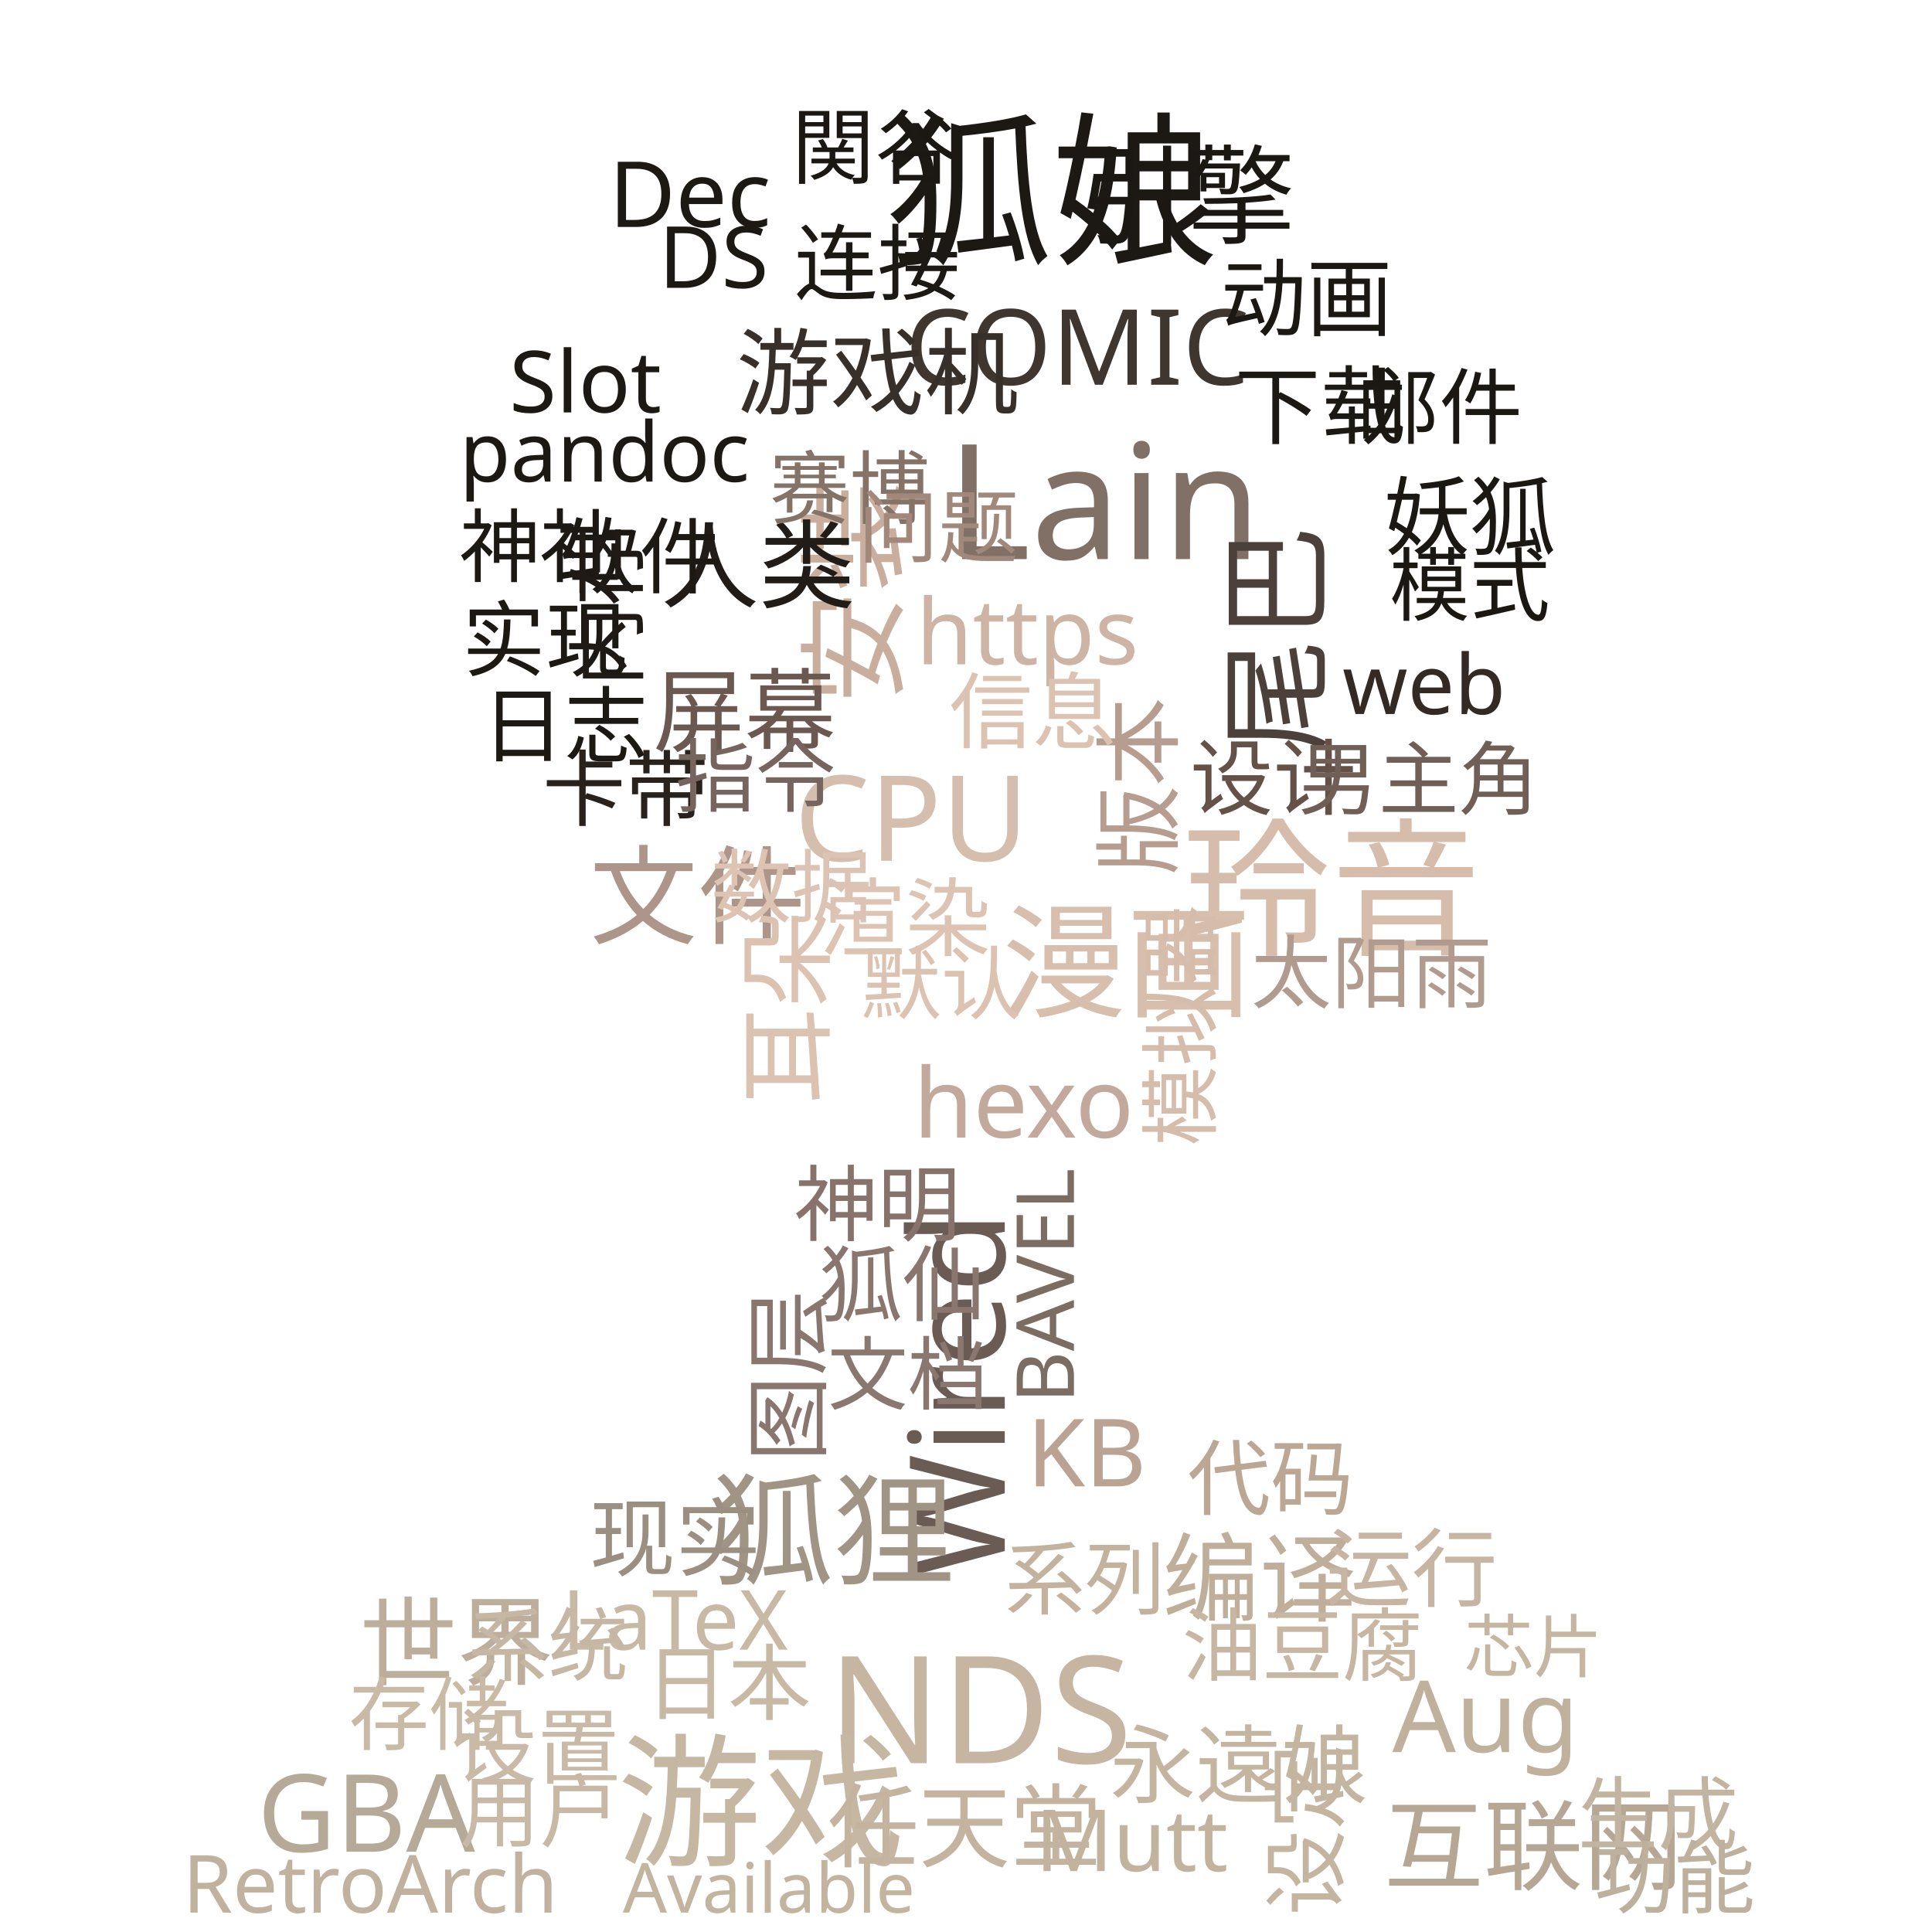
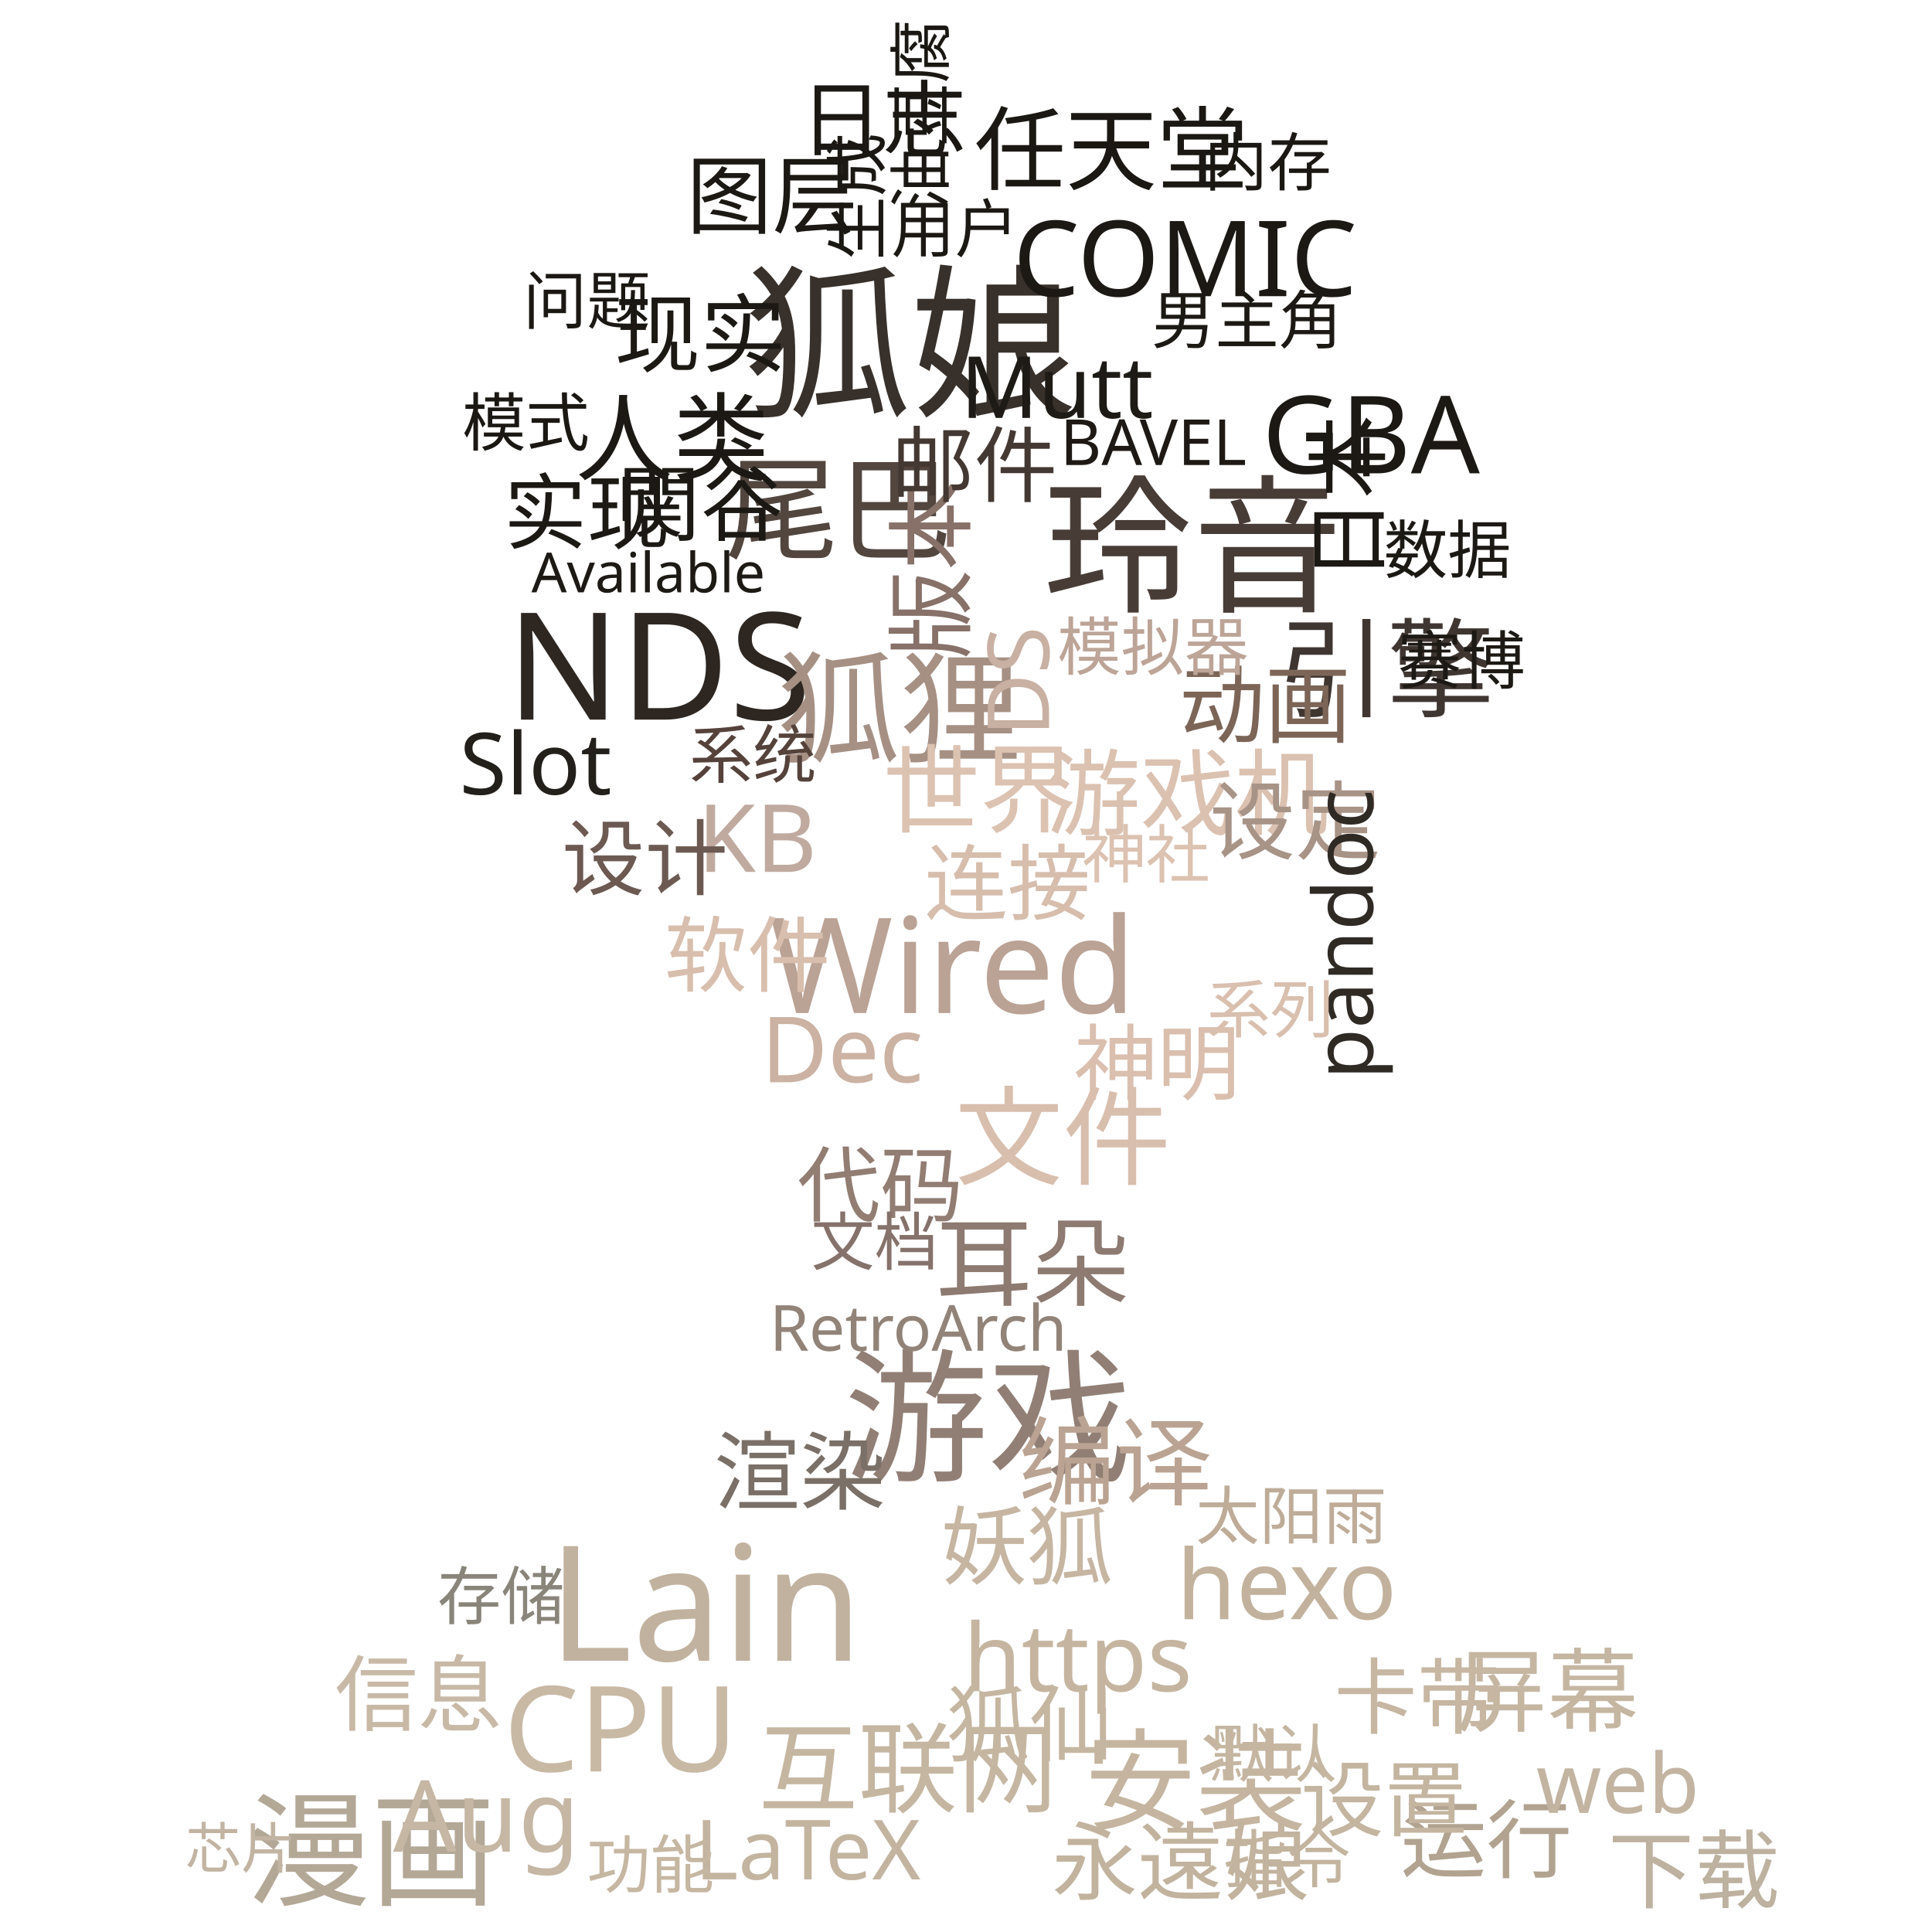
<svg xmlns="http://www.w3.org/2000/svg" width="698" height="698">
  <style>text{font-family:'Droid Sans Mono';font-weight:normal;font-style:normal;}</style>
-   <text transform="translate(320,91)" font-size="60" style="fill:rgb(28, 24, 20)">狐娘</text>
-   <text transform="translate(342,202)" font-size="58" style="fill:rgb(128, 112, 102)">Lain</text>
-   <text transform="translate(299,637)" font-size="54" style="fill:rgb(197, 181, 161)">NDS</text>
-   <text transform="translate(427,341)" font-size="54" style="fill:rgb(213, 188, 171)">玲音</text>
-   <text transform="translate(223,670)" font-size="52" style="fill:rgb(198, 183, 163)">游戏</text>
-   <text transform="translate(363,570) rotate(-90)" font-size="48" style="fill:rgb(106, 92, 84)">Wired</text>
-   <text transform="translate(362,364)" font-size="45" style="fill:rgb(216, 190, 172)">漫画</text>
-   <text transform="translate(257,569)" font-size="44" style="fill:rgb(160, 148, 133)">狐狸</text>
-   <text transform="translate(287,311)" font-size="43" style="fill:rgb(214, 190, 174)">CPU</text>
-   <text transform="translate(476,272) rotate(-90)" font-size="41" style="fill:rgb(75, 64, 58)">尾巴</text>
-   <text transform="translate(323,254) rotate(-90)" font-size="40" style="fill:rgb(201, 173, 157)">安装</text>
-   <text transform="translate(213,338)" font-size="39" style="fill:rgb(173, 150, 137)">文件</text>
-   <text transform="translate(390,85)" font-size="39" style="fill:rgb(27, 24, 20)">引擎</text>
-   <text transform="translate(93,669)" font-size="39" style="fill:rgb(181, 169, 152)">GBA</text>
-   <text transform="translate(327,139)" font-size="38" style="fill:rgb(64, 54, 48)">COMIC</text>
-   <text transform="translate(503,633)" font-size="36" style="fill:rgb(192, 177, 157)">Aug</text>
-   <text transform="translate(500,680)" font-size="36" style="fill:rgb(181, 167, 148)">互联网</text>
-   <text transform="translate(130,606)" font-size="35" style="fill:rgb(188, 174, 155)">世界</text>
-   <text transform="translate(420,583)" font-size="35" style="fill:rgb(191, 174, 154)">编译</text>
-   <text transform="translate(239,217)" font-size="35" style="fill:rgb(33, 28, 23)">人类</text>
-   <text transform="translate(297,399) rotate(-90)" font-size="35" style="fill:rgb(220, 194, 177)">耳朵</text>
-   <text transform="translate(330,411)" font-size="35" style="fill:rgb(194, 169, 155)">hexo</text>
-   <text transform="translate(371,537)" font-size="34" style="fill:rgb(186, 163, 147)">KB</text>
-   <text transform="translate(266,147)" font-size="34" style="fill:rgb(55, 47, 41)">游戏机</text>
-   <text transform="translate(236,269)" font-size="33" style="fill:rgb(107, 88, 80)">屏幕</text>
-   <text transform="translate(331,240)" font-size="33" style="fill:rgb(205, 180, 164)">https</text>
-   <text transform="translate(299,672)" font-size="33" style="fill:rgb(195, 179, 159)">任天堂</text>
-   <text transform="translate(220,82)" font-size="33" style="fill:rgb(28, 24, 20)">Dec</text>
-   <text transform="translate(423,316) rotate(-90)" font-size="32" style="fill:rgb(182, 157, 143)">版本</text>
-   <text transform="translate(446,158)" font-size="31" style="fill:rgb(28, 25, 20)">下载</text>
-   <text transform="translate(296,343)" font-size="31" style="fill:rgb(221, 195, 178)">渲染</text>
-   <text transform="translate(213,567)" font-size="31" style="fill:rgb(154, 143, 129)">现实</text>
-   <text transform="translate(238,104)" font-size="31" style="fill:rgb(28, 25, 20)">DS</text>
-   <text transform="translate(296,528) rotate(-90)" font-size="31" style="fill:rgb(136, 118, 111)">图层</text>
-   <text transform="translate(401,649)" font-size="31" style="fill:rgb(196, 181, 160)">永遠娘</text>
-   <text transform="translate(500,198)" font-size="31" style="fill:rgb(27, 24, 20)">妖狐</text>
-   <text transform="translate(479,578)" font-size="31" style="fill:rgb(198, 181, 162)">运行</text>
-   <text transform="translate(483,692) rotate(-90)" font-size="31" style="fill:rgb(195, 181, 160)">设定</text>
-   <text transform="translate(441,119)" font-size="31" style="fill:rgb(27, 24, 19)">动画</text>
-   <text transform="translate(374,676)" font-size="31" style="fill:rgb(194, 179, 158)">Mutt</text>
-   <text transform="translate(184,149)" font-size="31" style="fill:rgb(28, 25, 20)">Slot</text>
-   <text transform="translate(164,642)" font-size="30" style="fill:rgb(200, 186, 166)">设置</text>
-   <text transform="translate(166,174)" font-size="30" style="fill:rgb(28, 25, 20)">pandoc</text>
-   <text transform="translate(287,446)" font-size="30" style="fill:rgb(135, 115, 107)">神明</text>
-   <text transform="translate(296,475)" font-size="30" style="fill:rgb(137, 119, 111)">狐仙</text>
-   <text transform="translate(203,596)" font-size="30" style="fill:rgb(200, 185, 165)">LaTeX</text>
-   <text transform="translate(429,545)" font-size="30" style="fill:rgb(187, 167, 148)">代码</text>
-   <text transform="translate(287,106)" font-size="30" style="fill:rgb(28, 24, 20)">连接</text>
-   <text transform="translate(174,273)" font-size="30" style="fill:rgb(28, 24, 20)">日志</text>
-   <text transform="translate(233,619)" font-size="30" style="fill:rgb(200, 185, 165)">日本</text>
-   <text transform="translate(286,64)" font-size="30" style="fill:rgb(27, 24, 20)">関谷</text>
-   <text transform="translate(430,292)" font-size="30" style="fill:rgb(100, 81, 71)">设计</text>
-   <text transform="translate(343,268)" font-size="30" style="fill:rgb(220, 194, 177)">信息</text>
-   <text transform="translate(196,296)" font-size="30" style="fill:rgb(40, 33, 28)">卡带</text>
-   <text transform="translate(167,242)" font-size="30" style="fill:rgb(28, 25, 20)">实现</text>
-   <text transform="translate(490,158)" font-size="30" style="fill:rgb(27, 24, 20)">邮件</text>
-   <text transform="translate(201,212)" font-size="30" style="fill:rgb(28, 24, 20)">软件</text>
-   <text transform="translate(485,258)" font-size="30" style="fill:rgb(52, 42, 36)">web</text>
-   <text transform="translate(66,691)" font-size="29" style="fill:rgb(193, 178, 160)">RetroArch</text>
-   <text transform="translate(570,666)" font-size="29" style="fill:rgb(193, 180, 161)">生成</text>
-   <text transform="translate(169,605)" font-size="29" style="fill:rgb(197, 183, 164)">系统</text>
-   <text transform="translate(427,605)" font-size="29" style="fill:rgb(198, 182, 162)">油豆腐</text>
-   <text transform="translate(278,187)" font-size="29" style="fill:rgb(134, 115, 104)">赛博</text>
-   <text transform="translate(363,581)" font-size="29" style="fill:rgb(195, 178, 157)">系列</text>
-   <text transform="translate(166,208)" font-size="29" style="fill:rgb(28, 25, 20)">神社</text>
-   <text transform="translate(576,689)" font-size="29" style="fill:rgb(189, 177, 158)">功能</text>
-   <text transform="translate(502,222)" font-size="29" style="fill:rgb(27, 24, 20)">模式</text>
-   <text transform="translate(452,362)" font-size="29" style="fill:rgb(177, 155, 142)">太阳雨</text>
-   <text transform="translate(388,507) rotate(-90)" font-size="29" style="fill:rgb(124, 109, 99)">BAVEL</text>
-   <text transform="translate(437,414) rotate(-90)" font-size="29" style="fill:rgb(213, 188, 171)">模拟器</text>
-   <text transform="translate(257,331)" font-size="29" style="fill:rgb(221, 195, 179)">数据</text>
-   <text transform="translate(310,201)" font-size="29" style="fill:rgb(161, 136, 123)">问题</text>
-   <text transform="translate(469,292)" font-size="29" style="fill:rgb(112, 95, 86)">男主角</text>
-   <text transform="translate(126,630)" font-size="29" style="fill:rgb(201, 186, 166)">存储</text>
-   <text transform="translate(244,291)" font-size="29" style="fill:rgb(118, 101, 95)">指令</text>
-   <text transform="translate(299,507)" font-size="29" style="fill:rgb(137, 119, 112)">文档</text>
-   <text transform="translate(230,248) rotate(-90)" font-size="29" style="fill:rgb(31, 26, 22)">内存</text>
-   <text transform="translate(166,665)" font-size="29" style="fill:rgb(199, 185, 165)">用户</text>
-   <text transform="translate(311,366)" font-size="29" style="fill:rgb(220, 194, 176)">默认</text>
-   <text transform="translate(225,691)" font-size="25" style="fill:rgb(195, 180, 160)">Available</text>
-   <text transform="translate(529,604)" font-size="25" style="fill:rgb(197, 182, 162)">芯片</text>
+   <text transform="translate(269,146)" font-size="60" style="fill:rgb(56, 48, 42)">狐娘</text>
+   <text transform="translate(198,600)" font-size="58" style="fill:rgb(193, 178, 159)">Lain</text>
+   <text transform="translate(183,260)" font-size="54" style="fill:rgb(45, 38, 33)">NDS</text>
+   <text transform="translate(377,217)" font-size="54" style="fill:rgb(72, 60, 54)">玲音</text>
+   <text transform="translate(305,531)" font-size="52" style="fill:rgb(145, 127, 117)">游戏</text>
+   <text transform="translate(278,366)" font-size="48" style="fill:rgb(186, 162, 149)">Wired</text>
+   <text transform="translate(89,685)" font-size="45" style="fill:rgb(179, 167, 150)">漫画</text>
+   <text transform="translate(281,272)" font-size="44" style="fill:rgb(166, 144, 132)">狐狸</text>
+   <text transform="translate(182,640)" font-size="43" style="fill:rgb(200, 185, 165)">CPU</text>
+   <text transform="translate(262,199)" font-size="41" style="fill:rgb(82, 70, 62)">尾巴</text>
+   <text transform="translate(392,658)" font-size="40" style="fill:rgb(197, 181, 160)">安装</text>
+   <text transform="translate(345,425)" font-size="39" style="fill:rgb(216, 190, 173)">文件</text>
+   <text transform="translate(462,256)" font-size="39" style="fill:rgb(64, 54, 49)">引擎</text>
+   <text transform="translate(456,171)" font-size="39" style="fill:rgb(28, 25, 20)">GBA</text>
+   <text transform="translate(366,107)" font-size="38" style="fill:rgb(28, 24, 20)">COMIC</text>
+   <text transform="translate(142,669)" font-size="36" style="fill:rgb(197, 183, 164)">Aug</text>
+   <text transform="translate(274,652)" font-size="36" style="fill:rgb(197, 182, 161)">互联网</text>
+   <text transform="translate(319,298)" font-size="35" style="fill:rgb(220, 194, 177)">世界</text>
+   <text transform="translate(368,541)" font-size="35" style="fill:rgb(186, 163, 146)">编译</text>
+   <text transform="translate(208,171)" font-size="35" style="fill:rgb(28, 25, 20)">人类</text>
+   <text transform="translate(338,469)" font-size="35" style="fill:rgb(141, 122, 113)">耳朵</text>
+   <text transform="translate(425,585)" font-size="35" style="fill:rgb(194, 178, 157)">hexo</text>
+   <text transform="translate(252,315)" font-size="34" style="fill:rgb(192, 170, 159)">KB</text>
+   <text transform="translate(378,299)" font-size="34" style="fill:rgb(219, 193, 176)">游戏机</text>
+   <text transform="translate(348,611)" font-size="34" style="fill:rgb(197, 181, 160)">https</text>
+   <text transform="translate(526,623)" font-size="33" style="fill:rgb(197, 182, 162)">屏幕</text>
+   <text transform="translate(352,66)" font-size="33" style="fill:rgb(27, 24, 19)">任天堂</text>
+   <text transform="translate(275,391)" font-size="33" style="fill:rgb(203, 178, 162)">Dec</text>
+   <text transform="translate(348,238) rotate(-90)" font-size="32" style="fill:rgb(135, 113, 104)">版本</text>
+   <text transform="translate(581,687)" font-size="31" style="fill:rgb(189, 177, 159)">下载</text>
+   <text transform="translate(258,543)" font-size="31" style="fill:rgb(122, 112, 103)">渲染</text>
+   <text transform="translate(222,132)" font-size="31" style="fill:rgb(28, 25, 20)">现实</text>
+   <text transform="translate(379,266) rotate(-90)" font-size="31" style="fill:rgb(200, 176, 162)">DS</text>
+   <text transform="translate(380,684)" font-size="31" style="fill:rgb(194, 179, 158)">永遠娘</text>
+   <text transform="translate(248,82)" font-size="31" style="fill:rgb(28, 25, 20)">图层</text>
+   <text transform="translate(340,570)" font-size="31" style="fill:rgb(198, 181, 161)">妖狐</text>
+   <text transform="translate(506,676)" font-size="31" style="fill:rgb(177, 163, 144)">运行</text>
+   <text transform="translate(437,308)" font-size="31" style="fill:rgb(168, 147, 135)">设定</text>
+   <text transform="translate(426,266)" font-size="31" style="fill:rgb(124, 101, 87)">动画</text>
+   <text transform="translate(347,151)" font-size="31" style="fill:rgb(30, 26, 21)">Mutt</text>
+   <text transform="translate(166,287)" font-size="31" style="fill:rgb(35, 31, 26)">Slot</text>
+   <text transform="translate(470,661)" font-size="30" style="fill:rgb(196, 181, 160)">设置</text>
+   <text transform="translate(496,390) rotate(-90)" font-size="30" style="fill:rgb(48, 42, 37)">pandoc</text>
+   <text transform="translate(388,395)" font-size="30" style="fill:rgb(218, 191, 175)">神明</text>
+   <text transform="translate(342,634)" font-size="30" style="fill:rgb(197, 182, 161)">狐仙</text>
+   <text transform="translate(251,679)" font-size="30" style="fill:rgb(195, 180, 160)">LaTeX</text>
+   <text transform="translate(288,439)" font-size="30" style="fill:rgb(146, 125, 115)">代码</text>
+   <text transform="translate(334,330)" font-size="30" style="fill:rgb(214, 189, 172)">连接</text>
+   <text transform="translate(289,54)" font-size="30" style="fill:rgb(27, 24, 20)">日志</text>
+   <text transform="translate(498,210) rotate(-90)" font-size="30" style="fill:rgb(28, 25, 20)">日本</text>
+   <text transform="translate(223,193)" font-size="30" style="fill:rgb(28, 25, 20)">関谷</text>
+   <text transform="translate(203,321)" font-size="30" style="fill:rgb(108, 90, 82)">设计</text>
+   <text transform="translate(121,623)" font-size="30" style="fill:rgb(200, 185, 166)">信息</text>
+   <text transform="translate(482,624)" font-size="30" style="fill:rgb(198, 182, 162)">卡带</text>
+   <text transform="translate(182,196)" font-size="30" style="fill:rgb(28, 25, 20)">实现</text>
+   <text transform="translate(322,179)" font-size="30" style="fill:rgb(68, 56, 50)">邮件</text>
+   <text transform="translate(240,356)" font-size="30" style="fill:rgb(216, 190, 173)">软件</text>
+   <text transform="translate(555,655)" font-size="30" style="fill:rgb(194, 180, 161)">web</text>
+   <text transform="translate(278,488)" font-size="23" style="fill:rgb(146, 131, 120)">RetroArch</text>
+   <text transform="translate(318,94) rotate(-90)" font-size="23" style="fill:rgb(27, 24, 20)">生成</text>
+   <text transform="translate(249,281)" font-size="23" style="fill:rgb(84, 66, 59)">系统</text>
+   <text transform="translate(341,76) rotate(-90)" font-size="23" style="fill:rgb(27, 24, 19)">油豆腐</text>
+   <text transform="translate(505,247)" font-size="23" style="fill:rgb(29, 25, 20)">赛博</text>
+   <text transform="translate(436,373)" font-size="23" style="fill:rgb(217, 191, 174)">系列</text>
+   <text transform="translate(391,317)" font-size="23" style="fill:rgb(220, 194, 177)">神社</text>
+   <text transform="translate(212,682)" font-size="23" style="fill:rgb(198, 183, 162)">功能</text>
+   <text transform="translate(167,161)" font-size="23" style="fill:rgb(27, 24, 20)">模式</text>
+   <text transform="translate(432,556)" font-size="23" style="fill:rgb(190, 172, 152)">太阳雨</text>
+   <text transform="translate(383,168)" font-size="23" style="fill:rgb(30, 25, 21)">BAVEL</text>
+   <text transform="translate(382,242)" font-size="23" style="fill:rgb(188, 164, 151)">模拟器</text>
+   <text transform="translate(500,207)" font-size="23" style="fill:rgb(28, 25, 20)">数据</text>
+   <text transform="translate(189,117)" font-size="23" style="fill:rgb(27, 24, 20)">问题</text>
+   <text transform="translate(416,124)" font-size="23" style="fill:rgb(28, 25, 20)">男主角</text>
+   <text transform="translate(158,585)" font-size="23" style="fill:rgb(138, 133, 122)">存储</text>
+   <text transform="translate(442,680)" font-size="23" style="fill:rgb(195, 180, 159)">指令</text>
+   <text transform="translate(293,457)" font-size="23" style="fill:rgb(133, 114, 107)">文档</text>
+   <text transform="translate(435,67)" font-size="23" style="fill:rgb(27, 24, 20)">内存</text>
+   <text transform="translate(322,91)" font-size="23" style="fill:rgb(28, 24, 20)">用户</text>
+   <text transform="translate(437,642)" font-size="23" style="fill:rgb(197, 182, 161)">默认</text>
+   <text transform="translate(192,214)" font-size="20" style="fill:rgb(29, 25, 20)">Available</text>
+   <text transform="translate(67,675)" font-size="20" style="fill:rgb(194, 180, 162)">芯片</text>
</svg>
